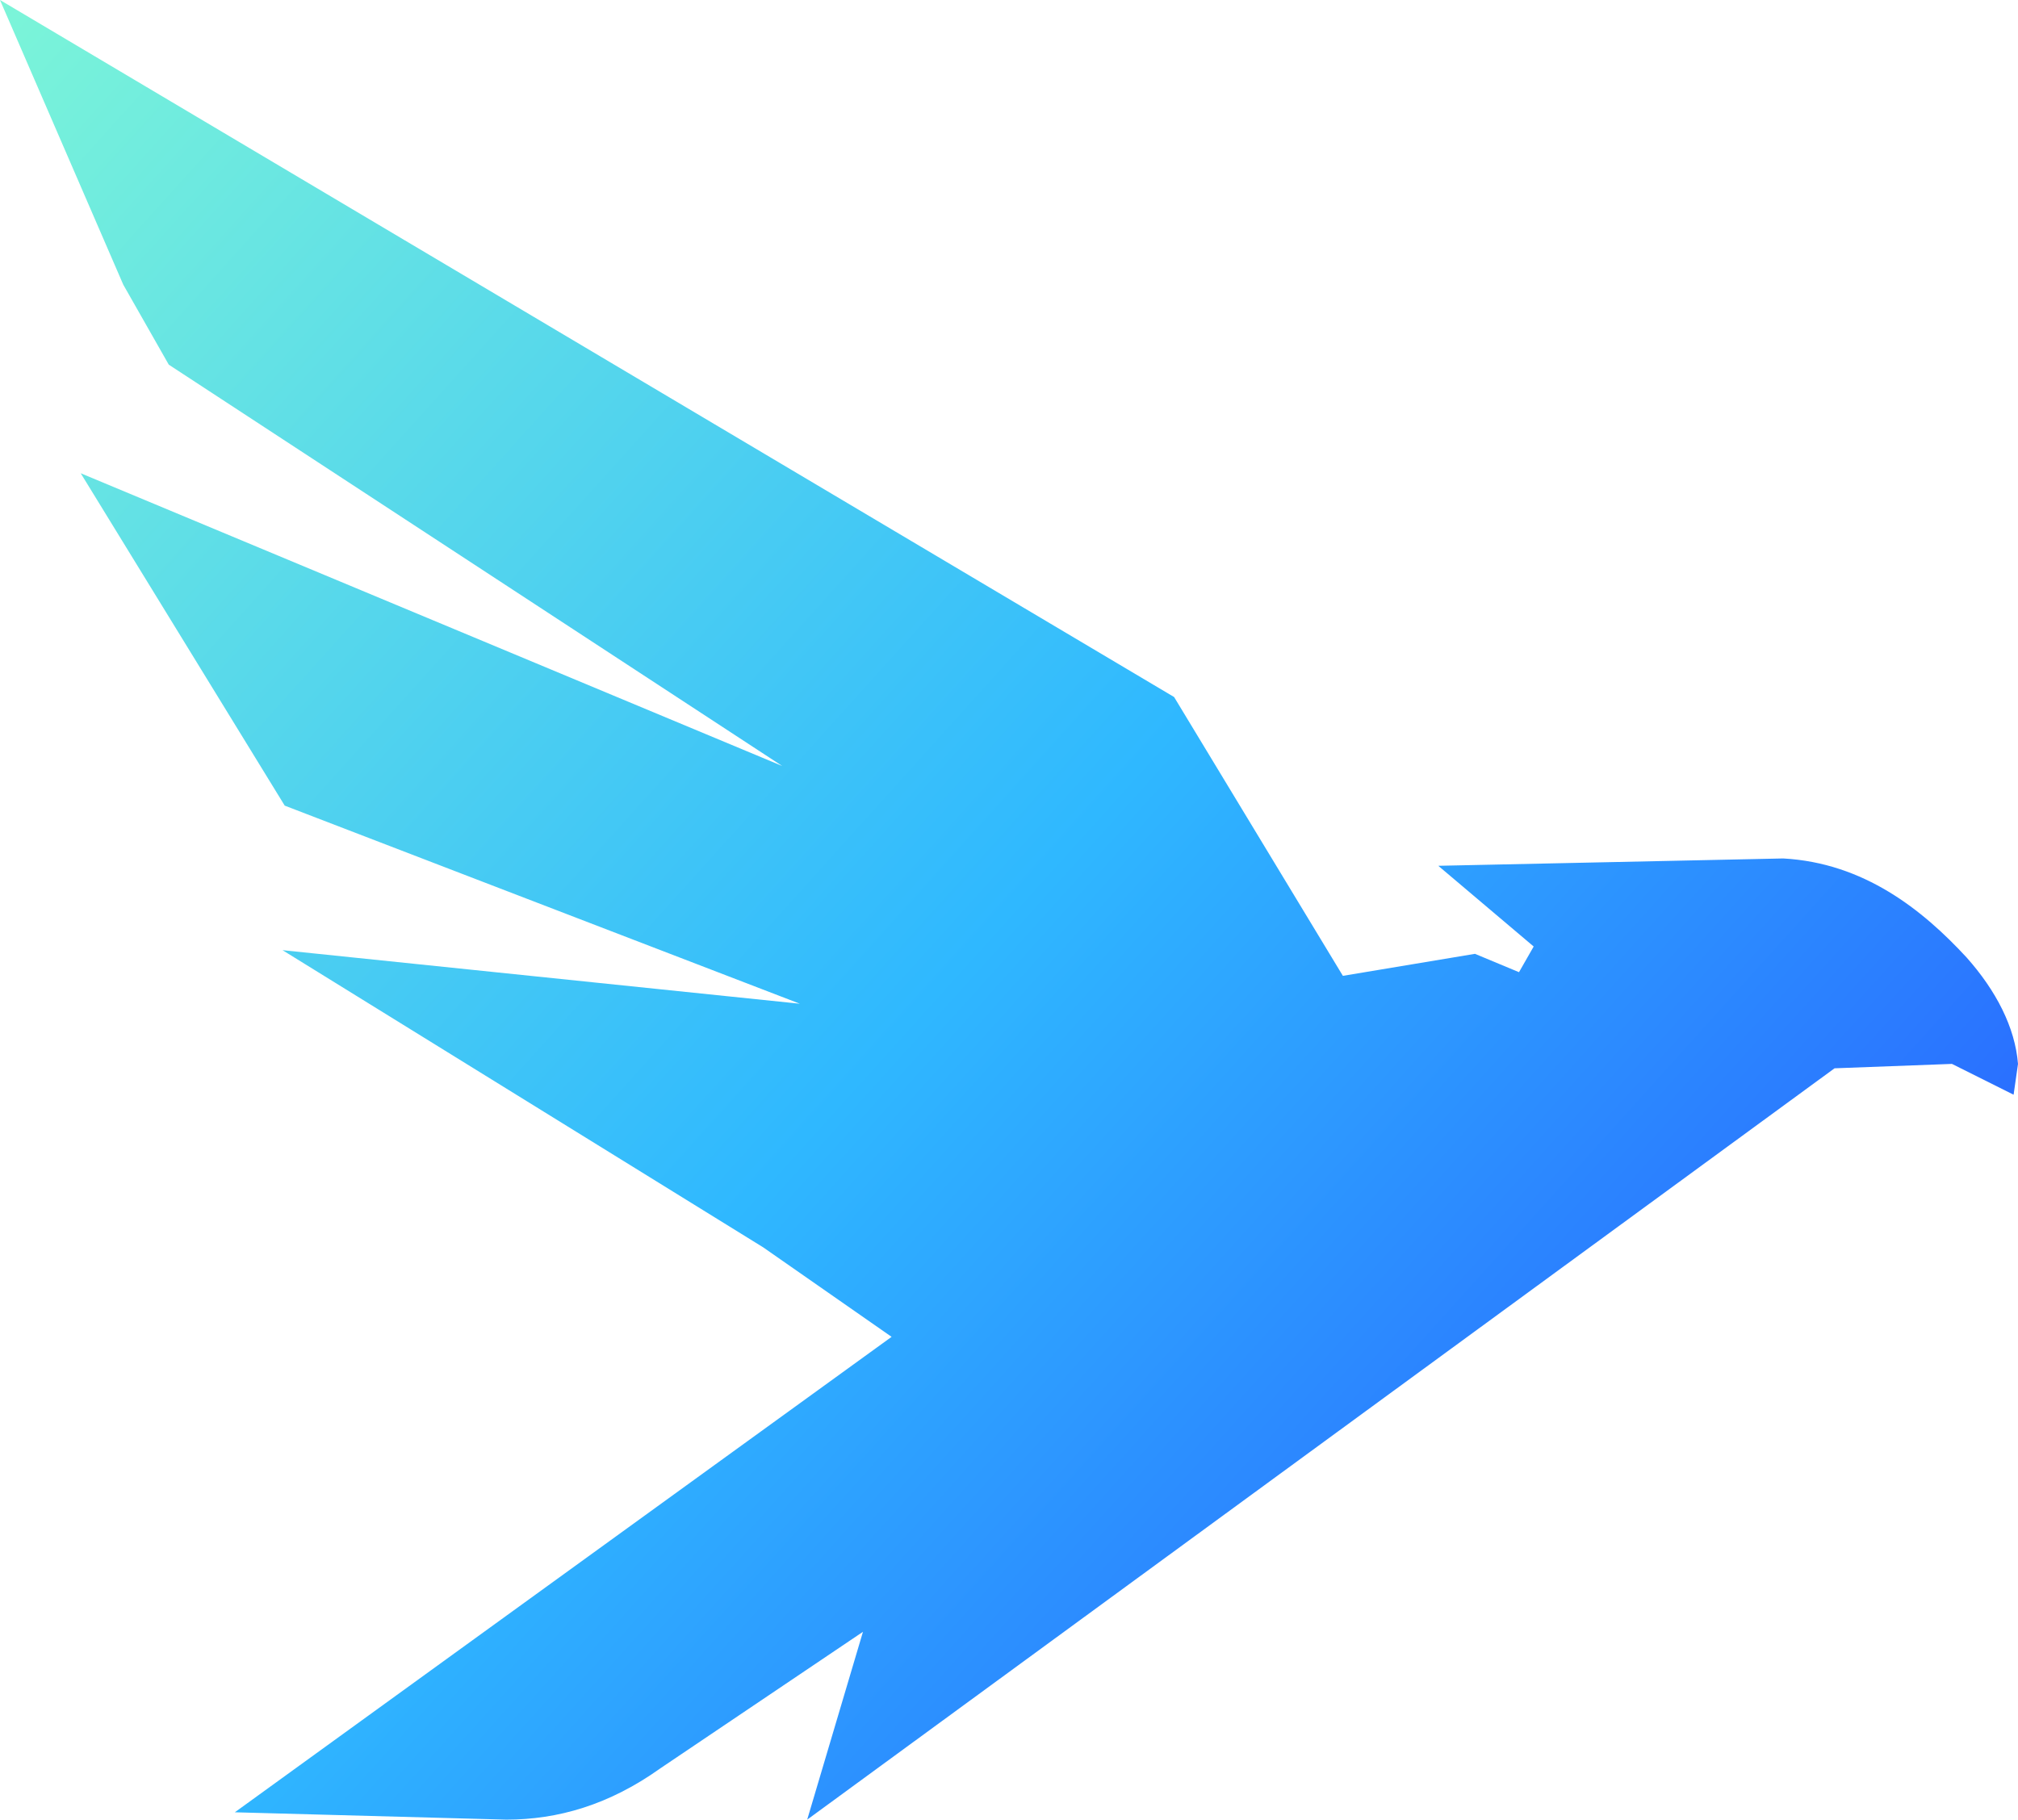
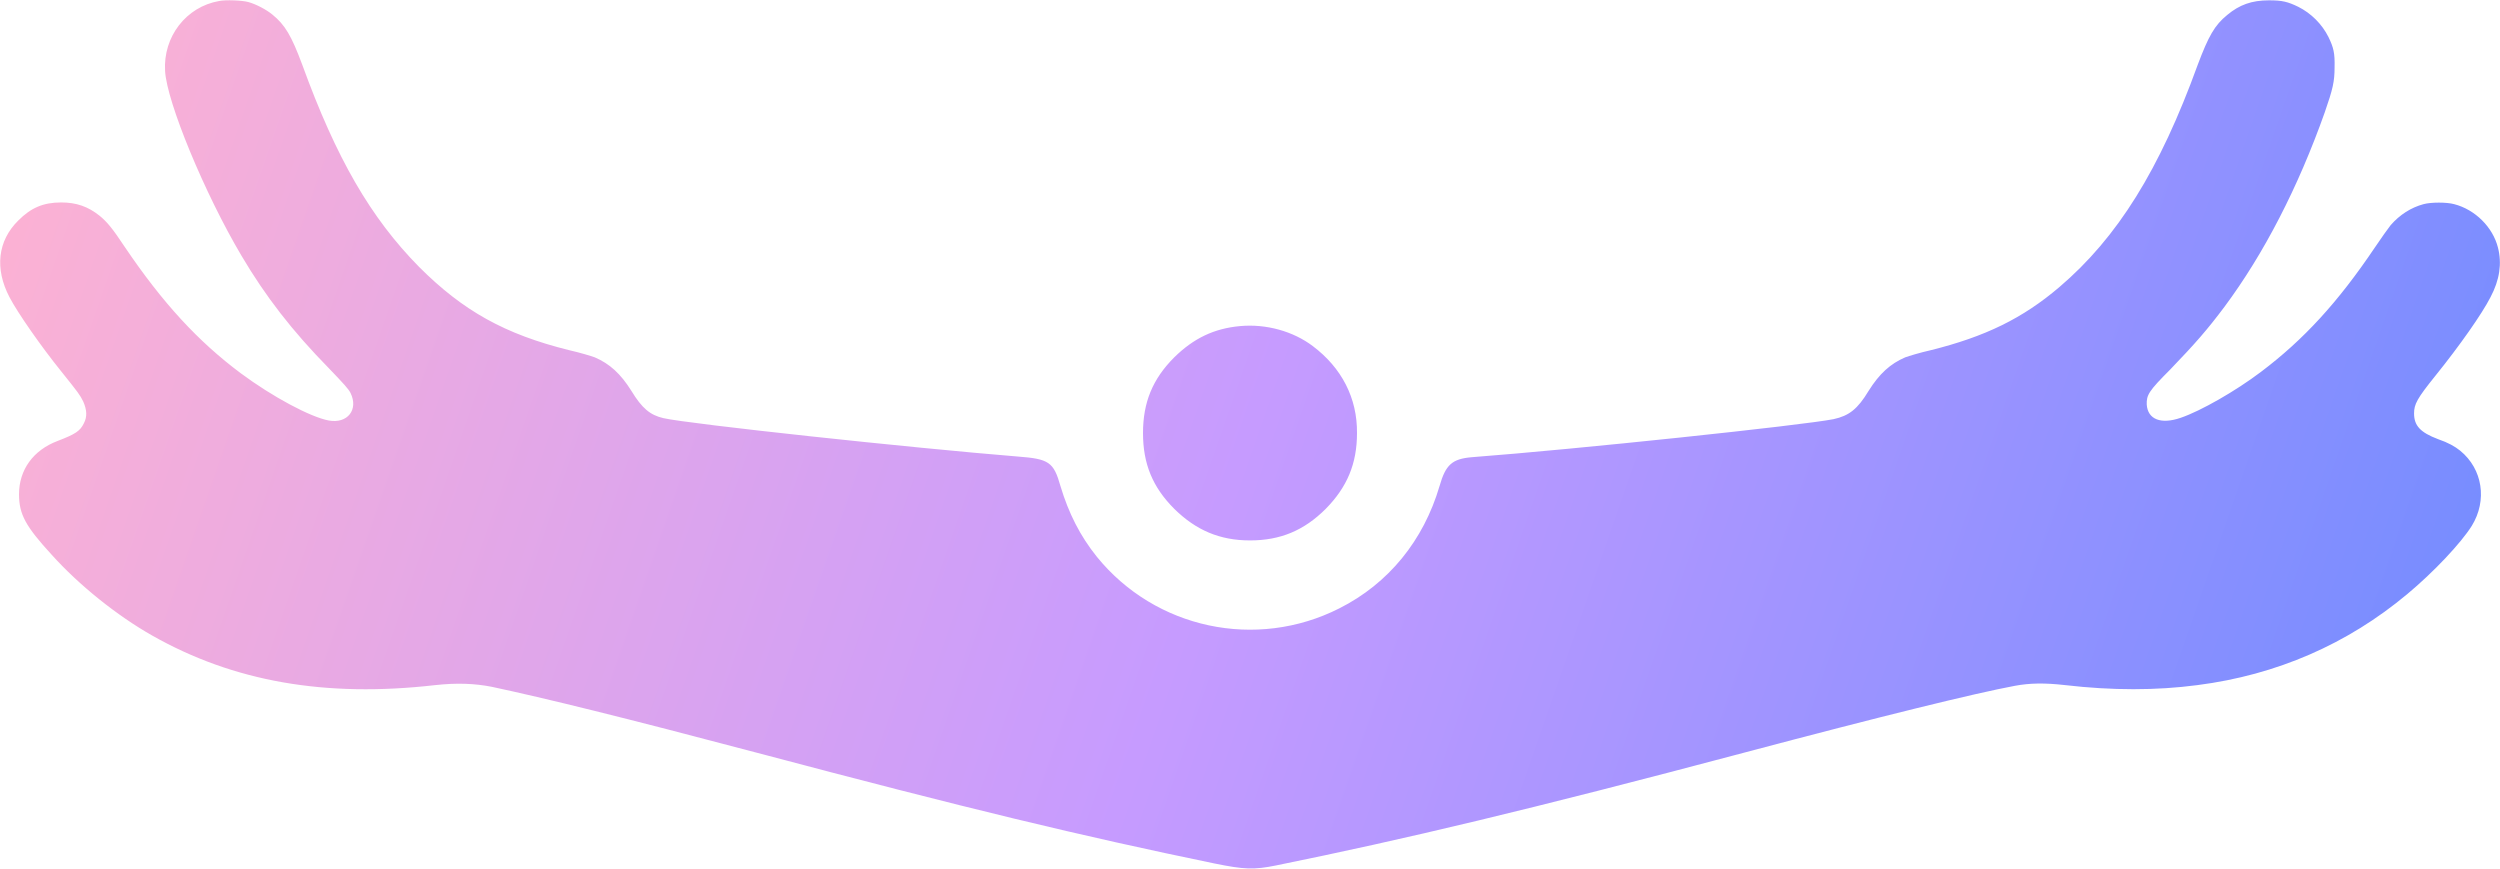
- <svg xmlns="http://www.w3.org/2000/svg" viewBox="0 0 275 248" fill="url(#g)" role="img" aria-label="condor.ai">
+ <svg xmlns="http://www.w3.org/2000/svg" viewBox="0 0 736 255.8" fill="url(#g)" role="img" aria-label="condor.ai">
  <defs>
-     <linearGradient id="g" gradientUnits="userSpaceOnUse" x1="0" y1="0" x2="275" y2="248">
-       <stop offset="0" stop-color="#7CF5D8" />
-       <stop offset="0.5" stop-color="#2FB8FF" />
-       <stop offset="1" stop-color="#2747FF" />
+     <linearGradient id="g" gradientUnits="userSpaceOnUse" x1="0" y1="0" x2="736" y2="255.8">
+       <stop offset="0" stop-color="#FFB3D1" />
+       <stop offset="0.5" stop-color="#C69BFF" />
+       <stop offset="1" stop-color="#6F8BFF" />
    </linearGradient>
  </defs>
-   <path d="M0 0L160 95L183 133L201 130L207 132.5L209 129L196 118L243 117C254 117.6 262 124 268 130.5C272 135 274.6 140 275 145L274.4 149.2L266 145L250 145.6L110 248L117.6 222.4L90 241C83 246 76 248 69 248L32 247L121.5 182.2L104 170L38.5 129.5L109 136.8L38.8 109.8L11 64.5L106.6 104.4L23 49.7L16.8 38.8Z" />
+   <path fill-rule="evenodd" d="M   64.5   0.3 C   54.8   2,   48   10.8,   48.6   20.9 C   49.1   30,   60.2   56.9,   71.1   75.3 C   78.2   87.3,   86   97.4,   96.9   108.5 C   101.3   113.1,   102.6   114.5,   103.2   115.7 C   105.6   120.6,   102.3   124.8,   96.8   123.8 C   91.4   122.8,   80.2   116.8,   70.9   109.9 C   58.3   100.5,   47.9   89.2,   36.8   72.8 C   33.1   67.2,   31.5   65.3,   29.3   63.5 C   25.9   60.8,   22.5   59.6,   18   59.6 C   12.7   59.6,   9.1   61.2,   5.4   64.9 C   -0.7   70.9,   -1.6   79.1,   2.8   87.5 C   5.2   92.1,   12.1   102,   18   109.3 C   23.2   115.8,   23.5   116.2,   24.5   118.2 C   25.6   120.7,   25.7   122.7,   24.7   124.6 C   23.6   126.9,   22.2   127.8,   17   129.8 C   9.8   132.5,   5.6   138.3,   5.6   145.5 C   5.6   151.4,   7.5   154.9,   15.2   163.3 C   23.3   172.3,   34.4   181.2,   44.8   187.1 C   68.8   200.7,   95.8   205.4,   128.1   201.7 C   134.5   201,   139.7   201.2,   144.8   202.2 C   160.7   205.6,   183.5   211.2,   222.8   221.6 C   285   238.1,   318.3   246.1,   357.5   254.2 C   366.3   256,   369.2   256.1,   375.6   254.8 C   413.5   247.1,   450.5   238.3,   513.4   221.6 C   554.1   210.8,   581.4   204.1,   593.2   201.9 C   597.5   201.1,   601.9   201,   608   201.7 C   621.8   203.3,   634.8   203.3,   646.9   201.7 C   670.3   198.7,   691.1   189.6,   708.7   174.9 C   716.5   168.4,   724.5   159.9,   727.7   154.8 C   732.3   147.3,   730.9   138.1,   724.3   132.7 C   722.7   131.4,   720.7   130.3,   717.8   129.3 C   712.5   127.3,   710.7   125.3,   710.7   121.7 C   710.7   119,   711.6   117.3,   717   110.6 C   724.1   101.8,   730.7   92.4,   733.2   87.5 C   735.9   82.4,   736.6   77.6,   735.4   72.9 C   733.9   66.9,   728.7   61.7,   722.5   60.1 C   720.3   59.5,   715.7   59.5,   713.5   60.1 C   709.8   61.1,   706.5   63.2,   703.8   66.3 C   703.1   67.2,   701   70.1,   699.2   72.8 C   688.3   89,   678.2   100,   665.6   109.5 C   658.2   115.1,   647.9   121,   642   123 C   636.2   125,   632.3   123.5,   632   119.1 C   631.9   116.3,   632.6   115.1,   638.9   108.8 C   646.4   101,   649.8   97.1,   654.9   90.3 C   666.5   74.7,   676.6   55.1,   684.4   33.1 C   686.8   26.2,   687.3   24,   687.3   19.8 C   687.4   15.6,   687   14,   685.5   10.9 C   683.6   7.1,   680.4   3.9,   676.6   2 C   673.5   0.5,   671.9   0.1,   668   0.1 C   662.9   0.1,   659.3   1.4,   655.7   4.4 C   652   7.4,   650.2   10.6,   647   19.1 C   635.8   50,   623.4   69.9,   606.3   84.5 C   595.5   93.7,   584.5   99.1,   568.4   103.1 C   565.3   103.8,   562   104.8,   560.9   105.2 C   556.5   107.1,   553.3   110,   550.1   115.1 C   546.9   120.4,   544.4   122.4,   539.8   123.4 C   530.8   125.2,   463.7   132.3,   433.3   134.6 C   427.5   135.1,   425.6   136.8,   423.8   143.1 C   419.1   159.1,   408.8   171.8,   394.3   179.1 C   369.8   191.5,   340.1   185.1,   322.9   163.9 C   318   157.8,   314.6   151.1,   312.2   143.1 C   310.2   136,   308.8   135.1,   299.6   134.4 C   268.7   131.9,   202.6   124.8,   195.3   123.1 C   191.4   122.2,   189   120.2,   185.9   115.1 C   182.7   110,   179.5   107.1,   175.1   105.2 C   174   104.8,   170.7   103.8,   167.6   103.1 C   148.6   98.4,   136.3   91.5,   123.4   78.6 C   109.1   64.1,   99   46.6,   89   19.1 C   85.8   10.5,   83.9   7.3,   80.2   4.3 C   78.4   2.8,   75.3   1.2,   73.1   0.6 C   71.3   0.1,   66.4   -0.1,   64.5   0.3 M   365.1   96 C   357.4   96.7,   351.4   99.6,   345.7   105.2 C   339.3   111.6,   336.5   118.5,   336.5   127.5 C   336.5   136.5,   339.3   143.4,   345.7   149.8 C   352.1   156.1,   359.1   159.1,   368   159.1 C   376.9   159.1,   383.9   156.2,   390.3   149.8 C   396.6   143.4,   399.5   136.5,   399.5   127.5 C   399.6   117.2,   395   108.3,   386.5   101.9 C   380.7   97.5,   372.7   95.3,   365.1   96" />
</svg>
